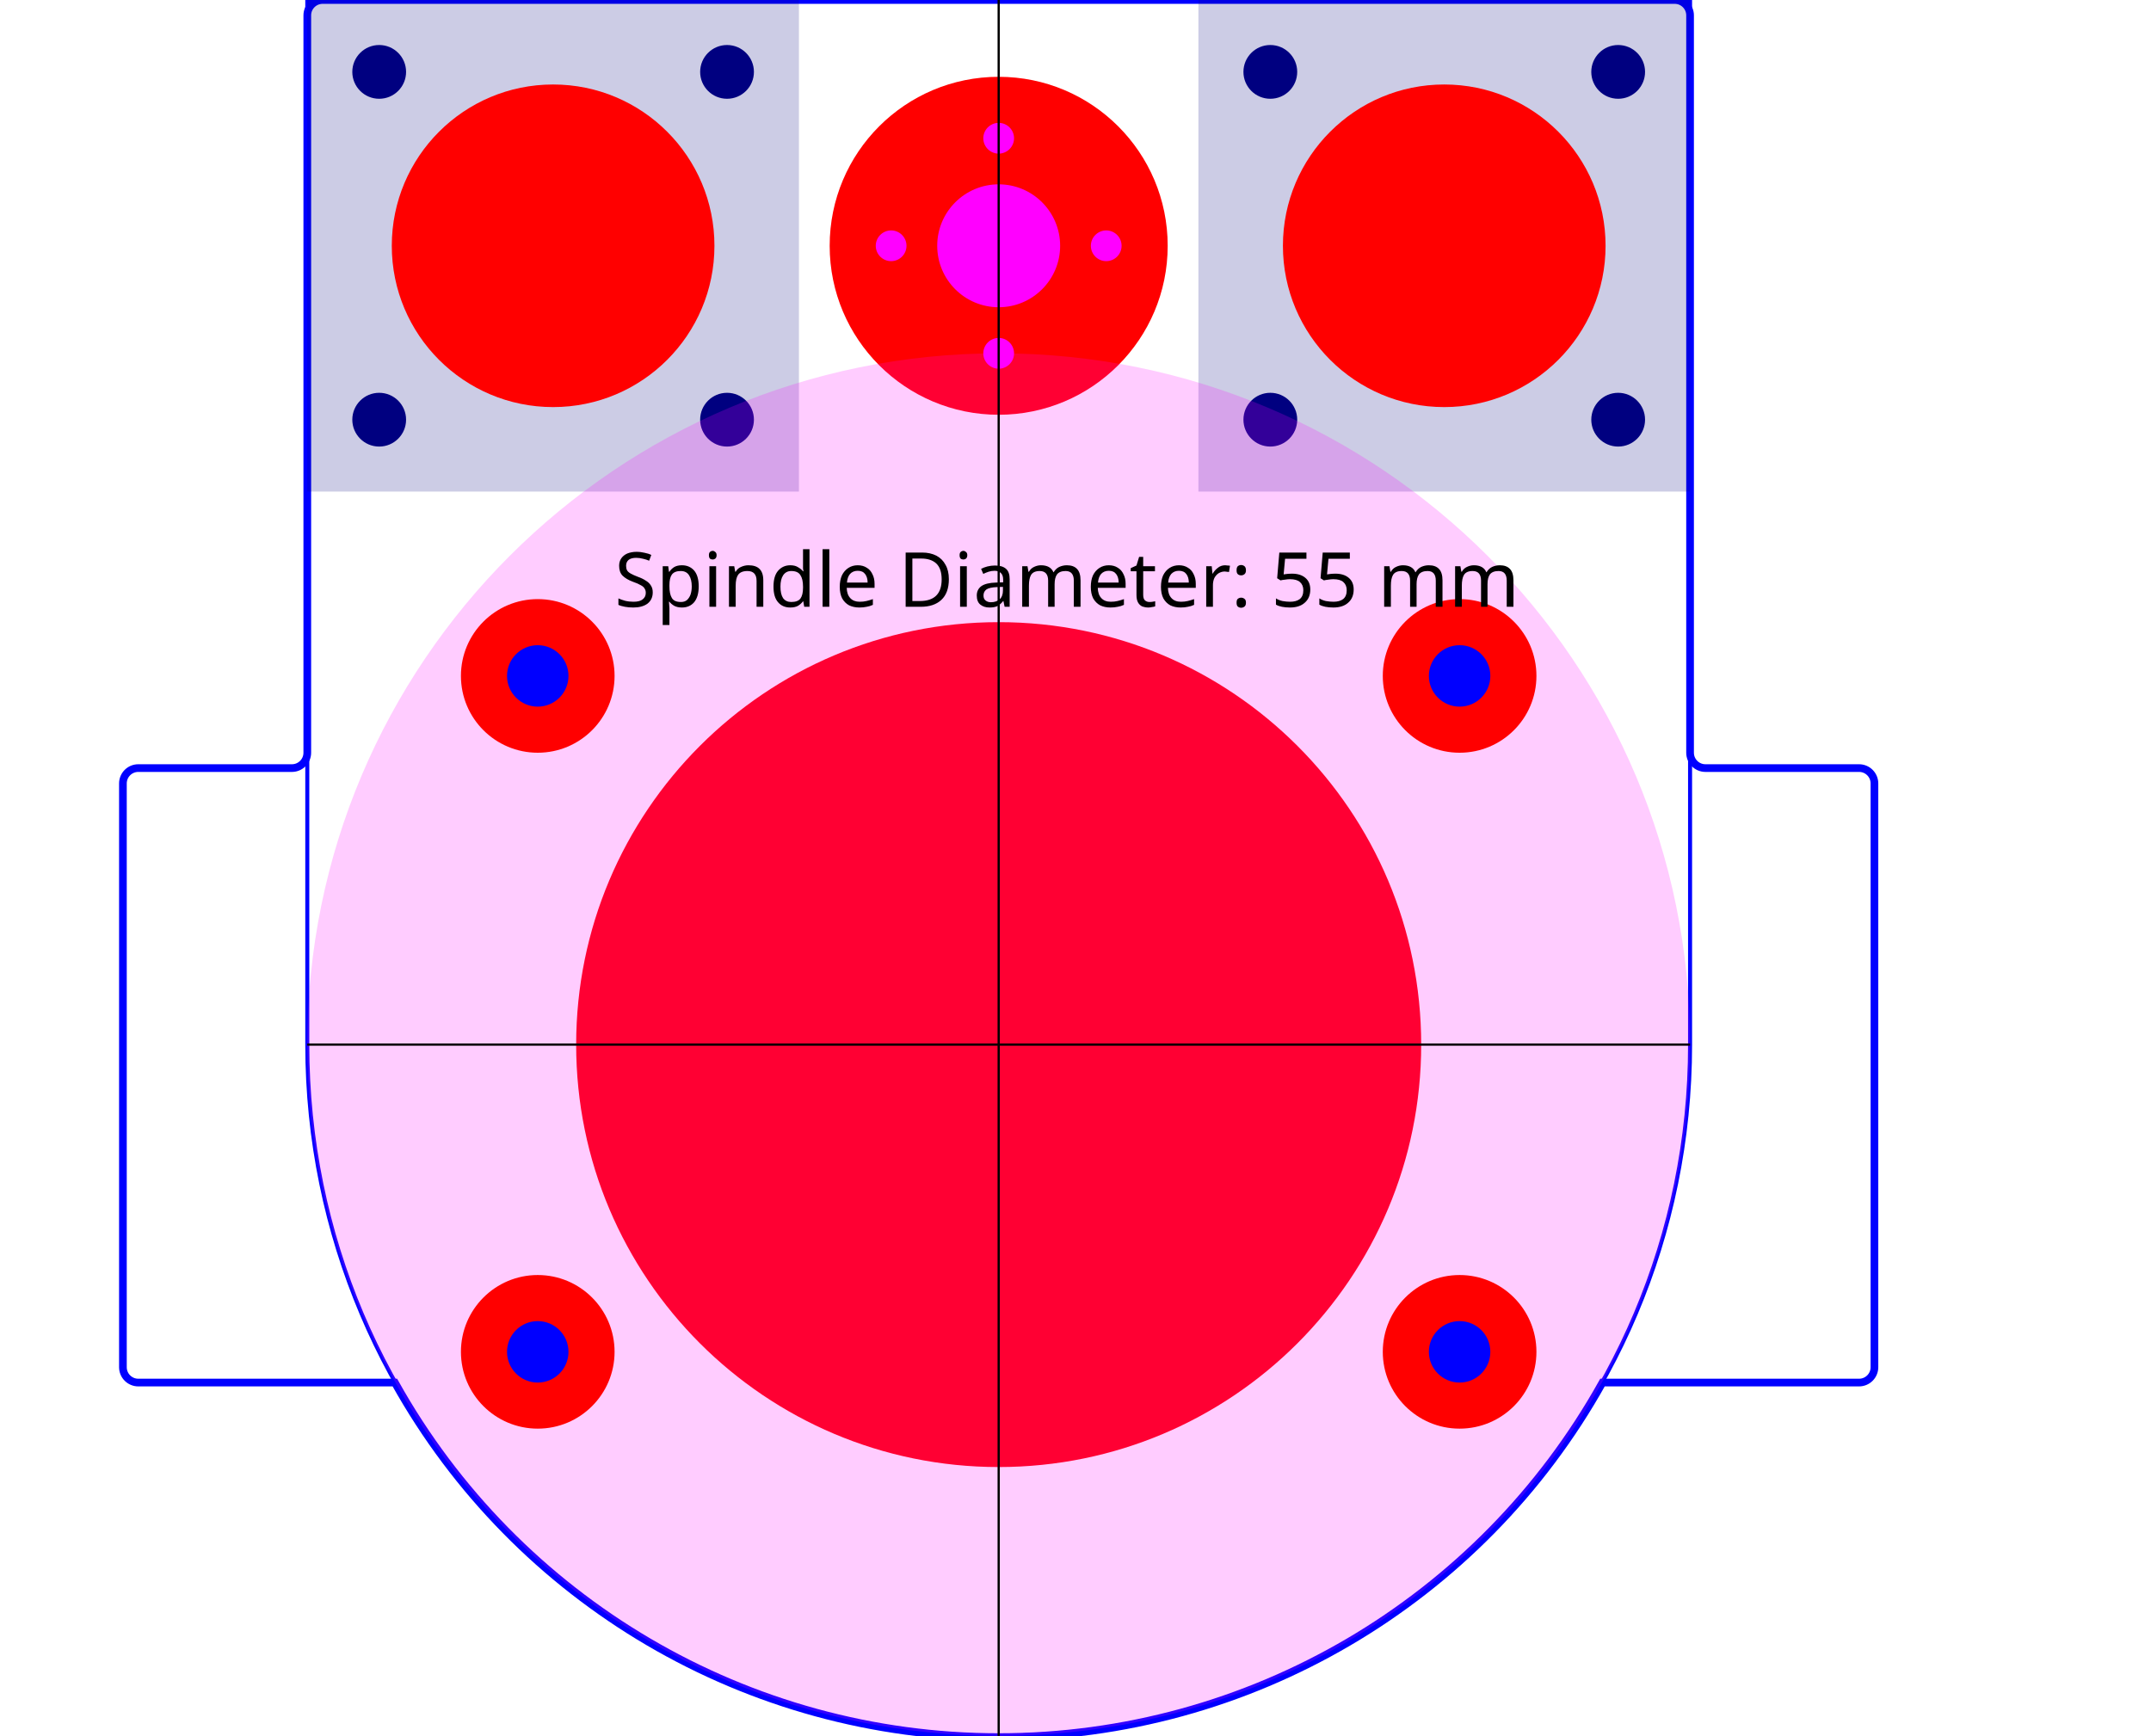
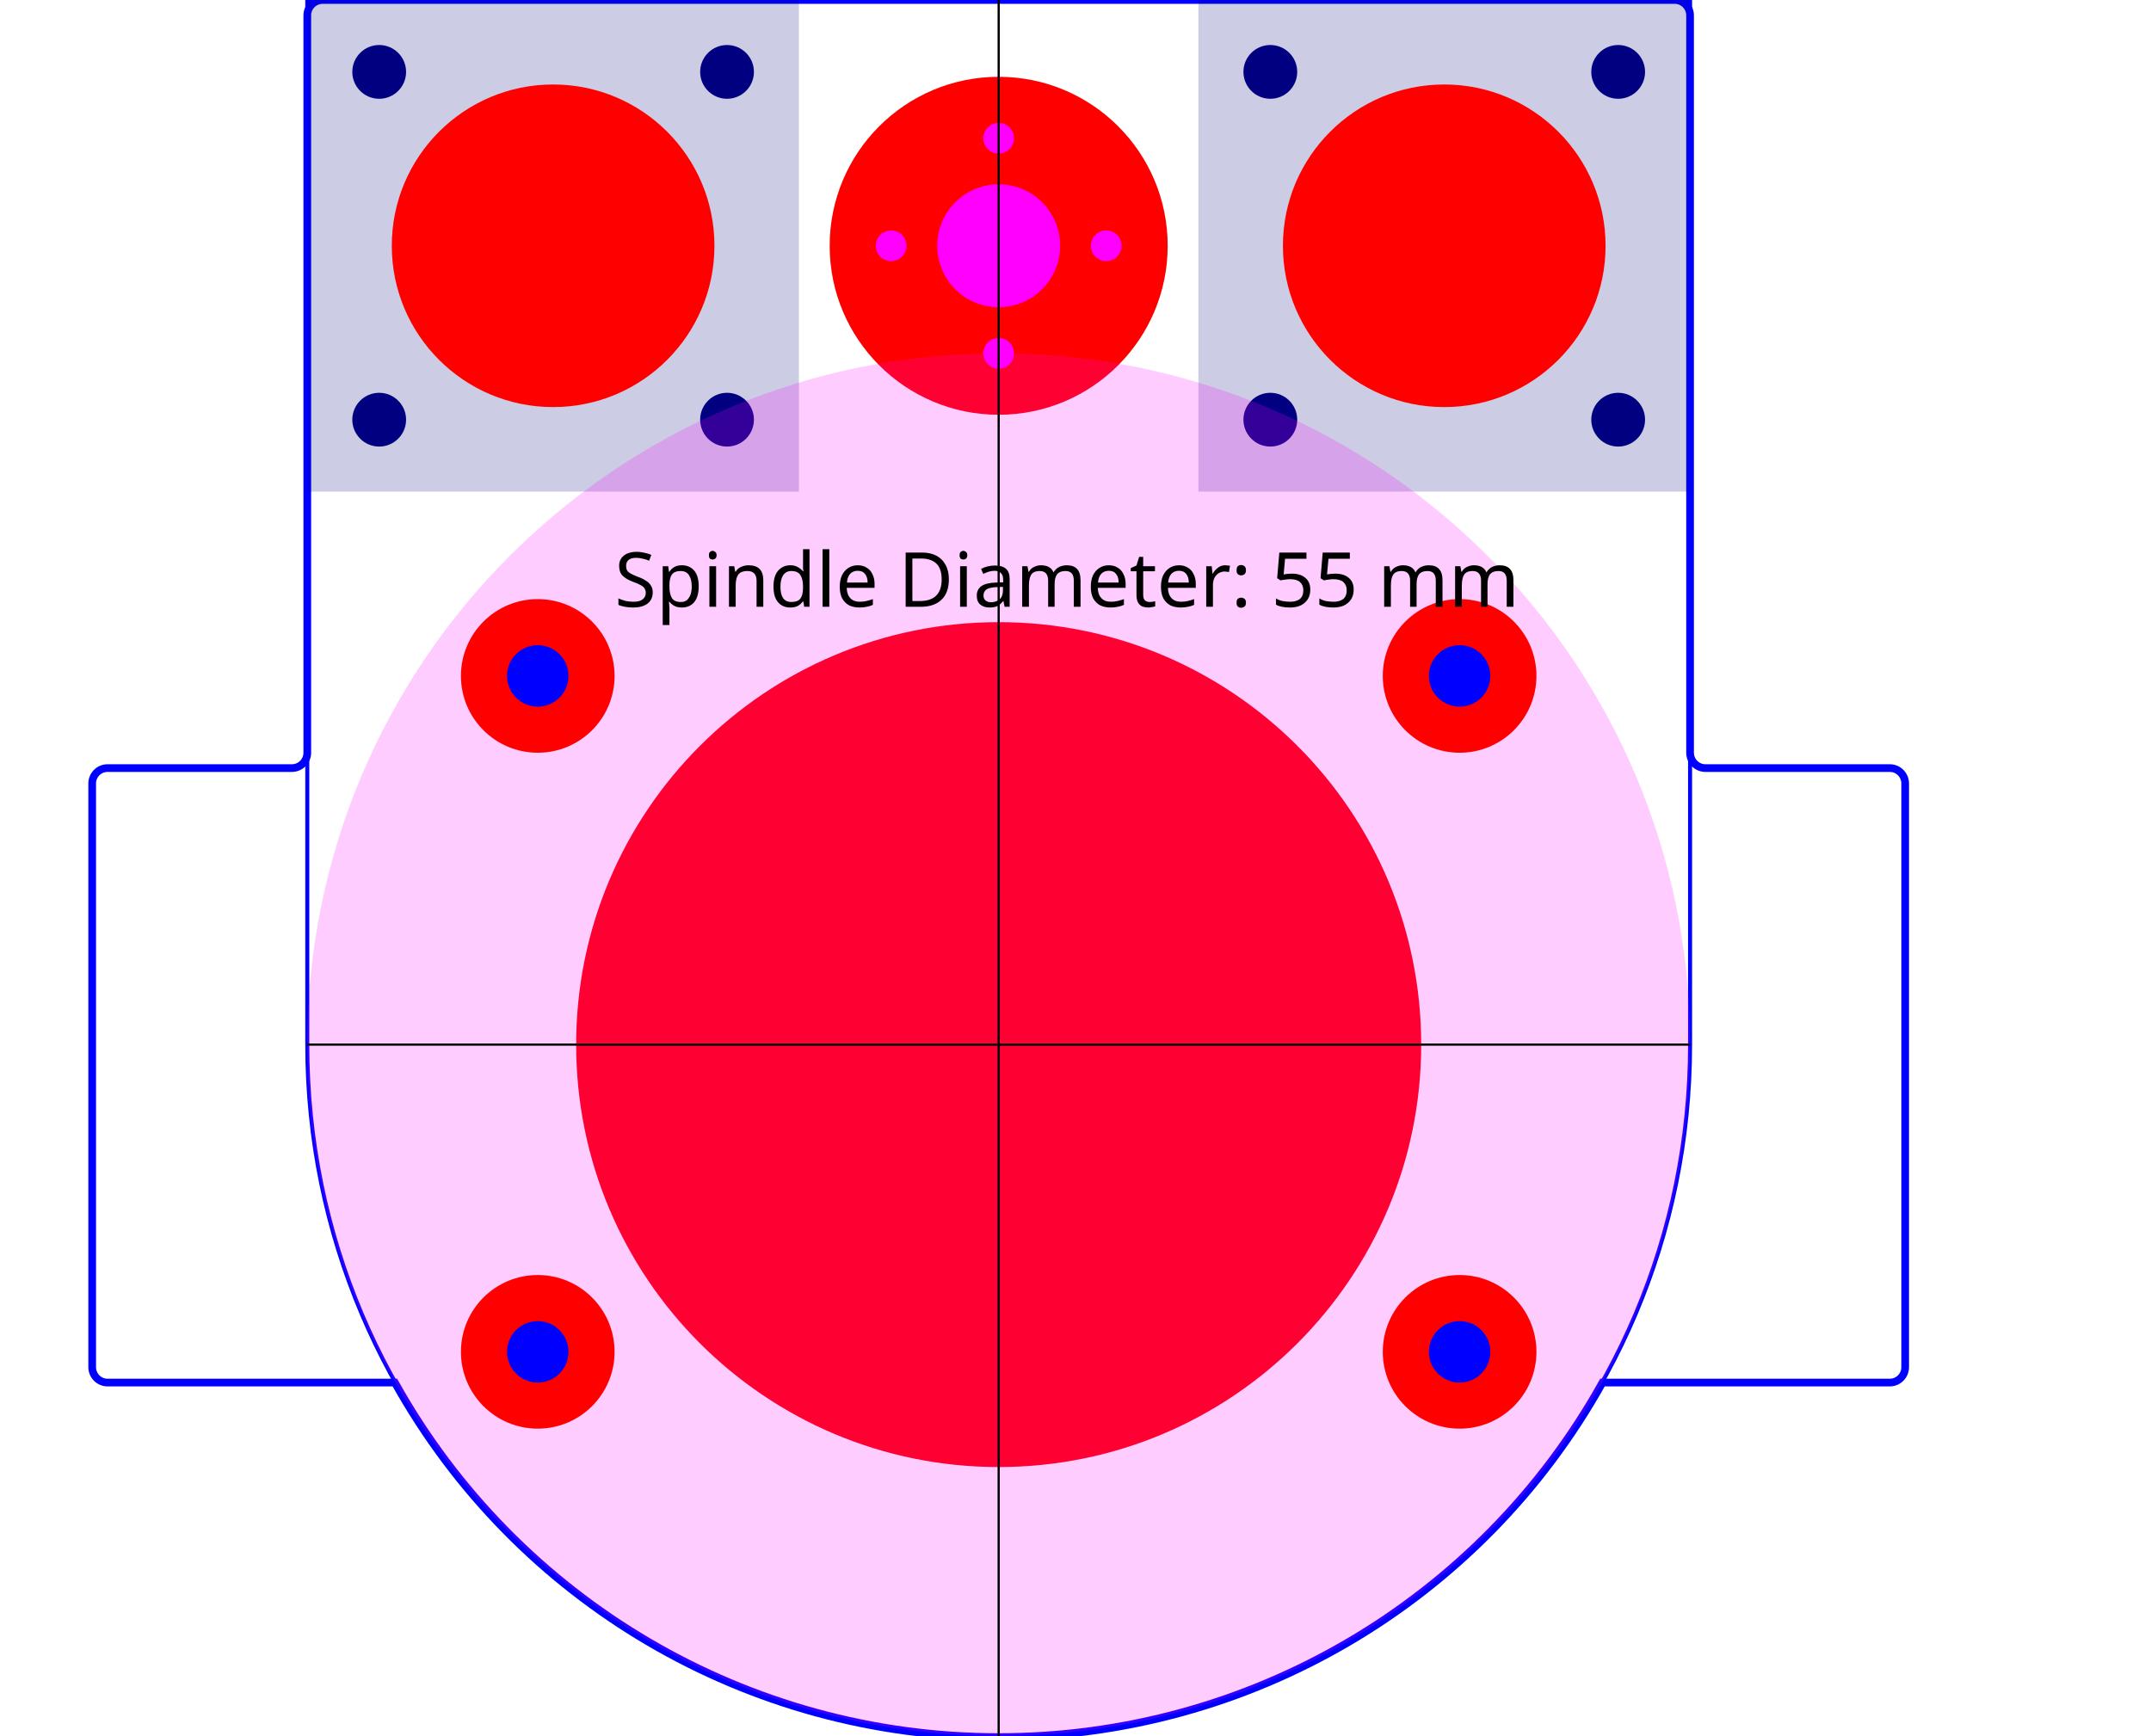
<svg xmlns="http://www.w3.org/2000/svg" width="140mm" height="113mm" viewBox="0 0 140 113" version="1.1" id="spindle-D55-hoöder-with-clamp">
  <defs id="defs">
    <circle id="z_screw_central_hole" style="font-variation-settings:normal;vector-effect:none;fill:#ff0000;fill-opacity:1;fill-rule:evenodd;stroke-width:0.353;stroke-linecap:butt;stroke-linejoin:miter;stroke-miterlimit:4;stroke-dasharray:none;stroke-dashoffset:0;stroke-opacity:1;stop-color:#000000" cx="0" cy="0" r="11" />
    <circle id="z_screw_backlash_item_hole" style="font-variation-settings:normal;vector-effect:none;fill:#ff00ff;fill-opacity:1;fill-rule:evenodd;stroke-width:0.353;stroke-linecap:butt;stroke-linejoin:miter;stroke-miterlimit:4;stroke-dasharray:none;stroke-dashoffset:0;stroke-opacity:1;stop-color:#000000" cx="0" cy="0" r="4" />
    <circle id="z_screw_backlash_item_screw_2.0mm" style="font-variation-settings:normal;opacity:1;vector-effect:none;fill:#ff00ff;fill-opacity:1;fill-rule:evenodd;stroke-width:0.16;stroke-linecap:butt;stroke-linejoin:miter;stroke-miterlimit:4;stroke-dasharray:none;stroke-dashoffset:0;stroke-opacity:1;stop-color:#000000;stop-opacity:1" cx="0" cy="0" r="1.0" />
    <rect id="bearing_base" style="fill:#000080;fill-opacity:0.2;stroke:#f70000;stroke-width:0" width="32" height="32" x="0" y="0" />
    <circle id="bearing_cylinder" style="font-variation-settings:normal;opacity:1;vector-effect:none;fill:#ff0000;fill-opacity:1;fill-rule:evenodd;stroke-width:0.388;stroke-linecap:butt;stroke-linejoin:miter;stroke-miterlimit:4;stroke-dasharray:none;stroke-dashoffset:0;stroke-opacity:1;stop-color:#000000;stop-opacity:1" cx="0" cy="0" r="10.5" />
    <circle id="bearing_screw_3.5mm" style="font-variation-settings:normal;opacity:1;vector-effect:none;fill:#000080;fill-opacity:1;fill-rule:evenodd;stroke-width:0.16;stroke-linecap:butt;stroke-linejoin:miter;stroke-miterlimit:4;stroke-dasharray:none;stroke-dashoffset:0;stroke-opacity:1;stop-color:#000000;stop-opacity:1" cx="0" cy="0" r="1.75" />
    <circle id="spacer" style="font-variation-settings:normal;vector-effect:none;fill:#ff0000;fill-opacity:1;fill-rule:evenodd;stroke-width:0.212;stroke-linecap:butt;stroke-linejoin:miter;stroke-miterlimit:4;stroke-dasharray:none;stroke-dashoffset:0;stroke-opacity:1;stop-color:#000000" cx="0" cy="0" r="5" />
    <circle id="spacer_screw_4.0mm" style="font-variation-settings:normal;vector-effect:none;fill:#0000ff;fill-opacity:1;fill-rule:evenodd;stroke-width:0.314;stroke-linecap:butt;stroke-linejoin:miter;stroke-miterlimit:4;stroke-dasharray:none;stroke-dashoffset:0;stroke-opacity:1;stop-color:#000000" cx="0" cy="0" r="2.0" />
    <rect id="clamp_base" style="fill:#00ff80;fill-opacity:0.5;stroke:#f70000;stroke-width:0" width="15" height="40" x="0" y="0" />
  </defs>
  <g id="layer1" transform="translate(20 0)">
-     <path id="contour" style="fill:none;stroke:#0000ff;stroke-width:0.261px;stroke-linecap:butt;stroke-linejoin:miter;stroke-opacity:1" d="M 0.0,0.0 h 90         v 68         a 45,45 0 0 1 -90,0         z" />
-     <path id="contour" style="fill:none;stroke:#0000ff;stroke-width:0.5px;stroke-linecap:butt;stroke-linejoin:miter;stroke-opacity:1" d="M 1.0,0.0 h 88        a 1 1 0 0 1 1 1         v 48        a 1 1 0 0 0 1 1         h 10        a 1 1 0 0 1 1 1        v 38        a 1 1 0 0 1 -1 1        h -16.7        A  45,45 0 0 1 5.7,90        h -16.7        a 1 1 0 0 1 -1 -1         v -38        a 1 1 0 0 1 1 -1         h 10        a 1 1 0 0 0 1 -1         v -48        a 1 1 0 0 1 1 -1         " />
+     <path id="contour_no_clamp" style="fill:none;stroke:#0000ff;stroke-width:0.261px;stroke-linecap:butt;stroke-linejoin:miter;stroke-opacity:1" d="M 0.0,0.0 h 90         v 68         a 45,45 0 0 1 -90,0         z" />
+     <path id="contour" style="fill:none;stroke:#0000ff;stroke-width:0.5px;stroke-linecap:butt;stroke-linejoin:miter;stroke-opacity:1" d="M 1.0,0.0 h 88        a 1 1 0 0 1 1 1         v 48        a 1 1 0 0 0 1 1         h 12        a 1 1 0 0 1 1 1        v 38        a 1 1 0 0 1 -1 1        h -18.7        A  45,45 0 0 1  5.7,90        h -18.7        a 1 1 0 0 1 -1 -1         v -38        a 1 1 0 0 1 1 -1         h 12        a 1 1 0 0 0 1 -1         v -48        a 1 1 0 0 1 1 -1         " />
    <use href="#z_screw_central_hole" x="45" y="16" id="screw_central_hole" />
    <use href="#z_screw_backlash_item_hole" x="45" y="16" id="screw_backlash_item_hole" />
    <use href="#z_screw_backlash_item_screw_2.0mm" x="45" y="9" id="z_screw_backlash_item_screw_2.0mm_1" />
    <use href="#z_screw_backlash_item_screw_2.0mm" x="45" y="23" id="z_screw_backlash_item_screw_2.0mm_2" />
    <use href="#z_screw_backlash_item_screw_2.0mm" x="38" y="16" id="z_screw_backlash_item_screw_2.0mm_3" />
    <use href="#z_screw_backlash_item_screw_2.0mm" x="52" y="16" id="z_screw_backlash_item_screw_2.0mm_4" />
    <use href="#bearing_base" x="0" y="0" id="bearing_base_left" />
    <use href="#bearing_cylinder" x="16" y="16" id="bearing_cylinder_left" />
    <use href="#bearing_base" x="58" y="0" id="bearing_base_right" />
    <use href="#bearing_cylinder" x="74" y="16" id="bearing_cylinder_right" />
    <use href="#bearing_screw_3.5mm" x="4.680" y="4.680" id="bearing_screw_3.5mm_use28" />
    <use href="#bearing_screw_3.5mm" x="27.32" y="4.680" id="bearing_screw_3.5mm_use30" />
    <use href="#bearing_screw_3.5mm" x="4.680" y="27.32" id="bearing_screw_3.5mm_use36" />
    <use href="#bearing_screw_3.5mm" x="27.32" y="27.32" id="bearing_screw_3.5mm_use38" />
    <use href="#bearing_screw_3.5mm" x="62.68" y="4.680" id="bearing_screw_3.5mm_use32" />
    <use href="#bearing_screw_3.5mm" x="85.32" y="4.680" id="bearing_screw_3.5mm_use34" />
    <use href="#bearing_screw_3.5mm" x="62.68" y="27.32" id="bearing_screw_3.5mm_use40" />
    <use href="#bearing_screw_3.5mm" x="85.32" y="27.32" id="bearing_screw_3.5mm_use42" />
    <circle id="spindle-hole" style="font-variation-settings:normal;vector-effect:none;fill:#ff0000;fill-opacity:1;fill-rule:evenodd;stroke-width:0.97;stroke-linecap:butt;stroke-linejoin:miter;stroke-miterlimit:4;stroke-dasharray:none;stroke-dashoffset:0;stroke-opacity:1;stop-color:#000000" cx="45" cy="68" r="27.5" />
    <circle id="large_circle_indicator" style="font-variation-settings:normal;vector-effect:none;fill:#ff00ff;fill-opacity:0.2;fill-rule:evenodd;stroke-width:0.97;stroke-linecap:butt;stroke-linejoin:miter;stroke-miterlimit:4;stroke-dasharray:none;stroke-dashoffset:0;stroke-opacity:1;stop-color:#000000" cx="45" cy="68" r="45" />
    <use href="#spacer" transform="translate(15 44)" id="spacer_NW" />
    <use href="#spacer" transform="translate(75 44)" id="spacer_NE" />
    <use href="#spacer" transform="translate(15 88)" id="spacer_SW" />
    <use href="#spacer" transform="translate(75 88)" id="spacer_SE" />
    <use href="#spacer_screw_4.0mm" transform="translate(15 44)" id="spacer_screw_4.0mm_NW" />
    <use href="#spacer_screw_4.0mm" transform="translate(75 44)" id="spacer_screw_4.0mm_NE" />
    <use href="#spacer_screw_4.0mm" transform="translate(15 88)" id="spacer_screw_4.0mm_SW" />
    <use href="#spacer_screw_4.0mm" transform="translate(75 88)" id="spacer_screw_4.0mm_SE" />
    <text id="legend" xml:space="preserve" style="font-style:normal;font-weight:normal;font-size:4.939px;line-height:1.25;font-family:sans-serif;fill:#000000;fill-opacity:1;stroke:none;stroke-width:0.265" x="20" y="39.5">Spindle Diameter: 55 mm</text>
    <path id="horizontal_line" style="fill:none;stroke:#000000;stroke-width:0.144px;stroke-linecap:butt;stroke-linejoin:miter;stroke-opacity:1" d="M 0,68 90,68" />
    <path id="vertical_line" style="fill:none;stroke:#000000;stroke-width:0.144px;stroke-linecap:butt;stroke-linejoin:miter;stroke-opacity:1" d="M 45,0  45,113" />
  </g>
</svg>
